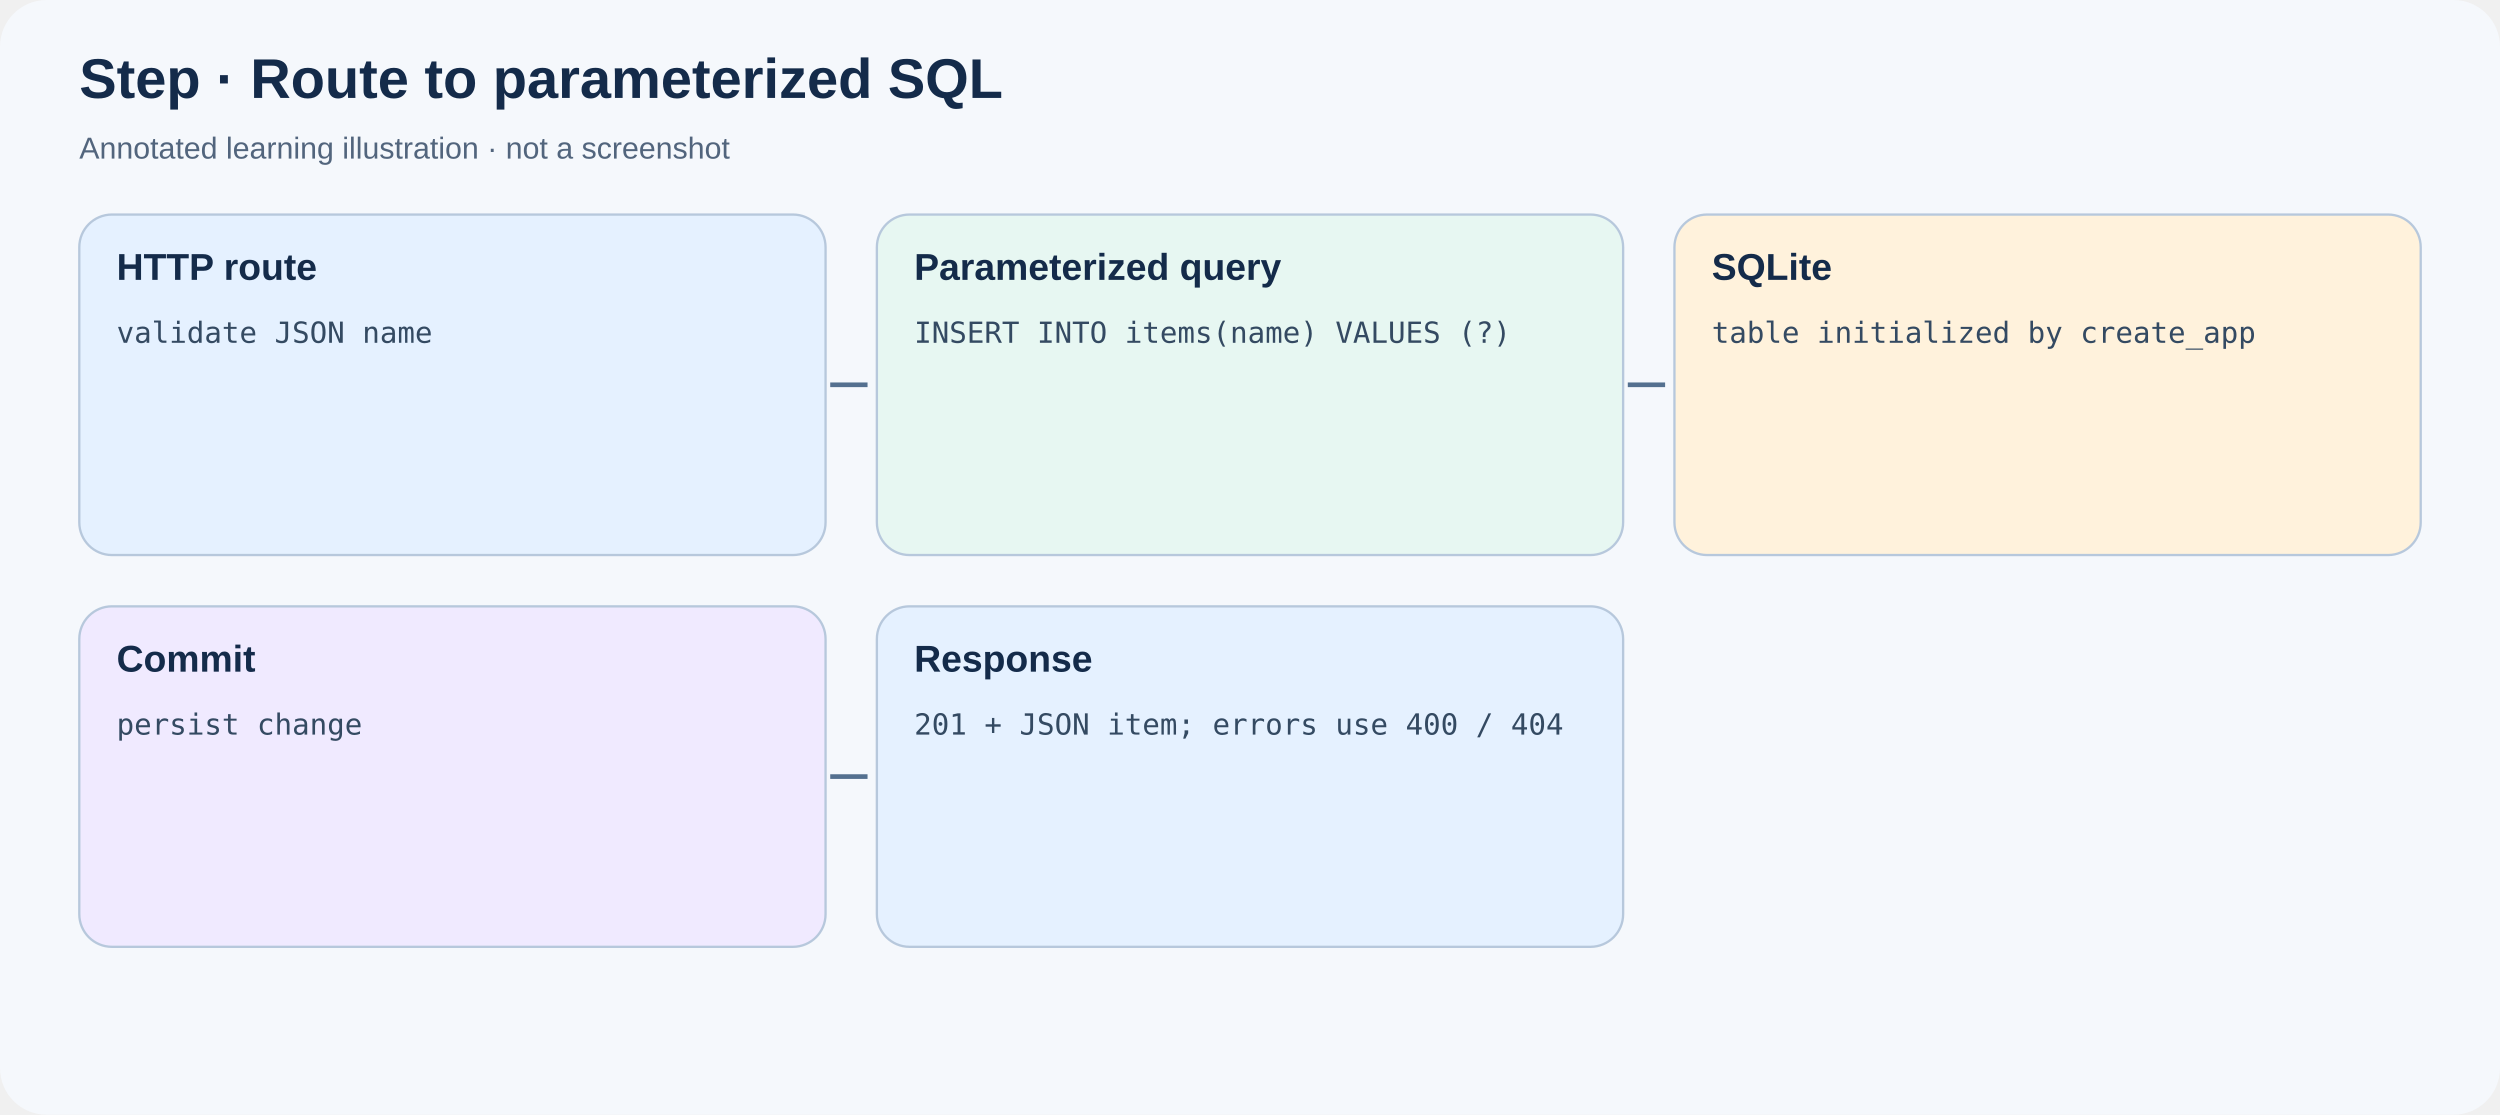
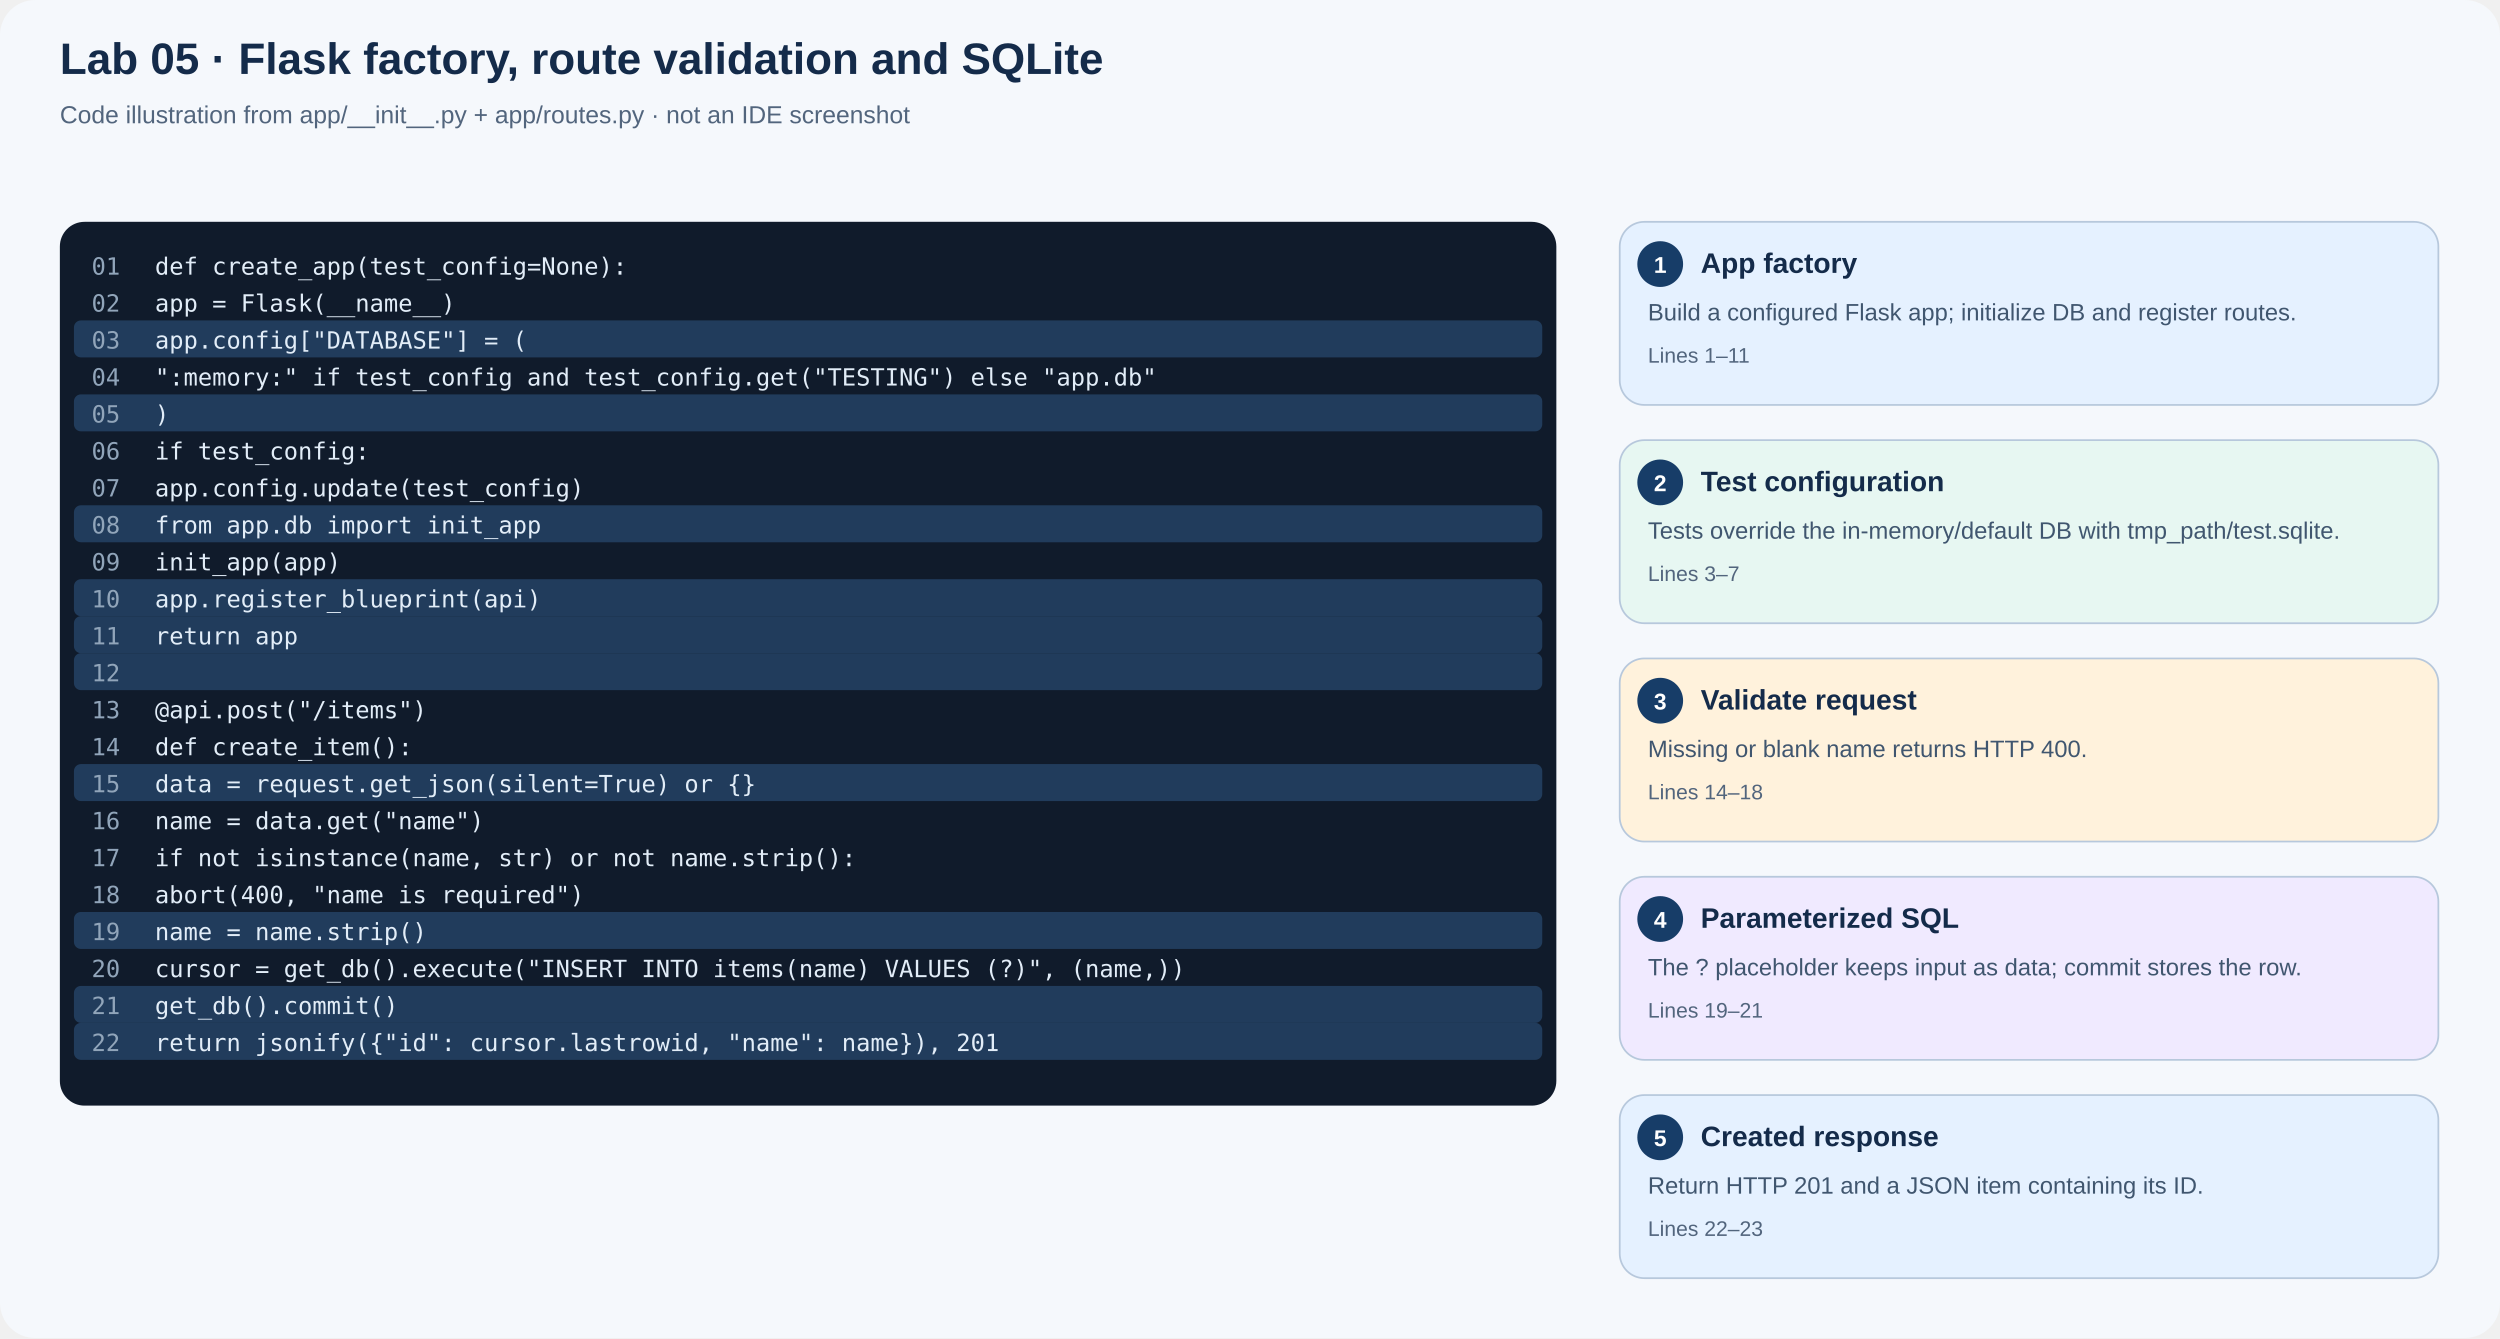
- <svg xmlns="http://www.w3.org/2000/svg" width="1072" height="478" viewBox="0 0 1072 478">
+ <svg xmlns="http://www.w3.org/2000/svg" width="1420" height="760" viewBox="0 0 1420 760">
  <rect width="100%" height="100%" rx="20" fill="#f5f8fc" />
-   <text x="34" y="42" font-family="Arial,sans-serif" font-size="24" font-weight="700" fill="#142b4a">Step · Route to parameterized SQL</text>
-   <text x="34" y="68" font-family="Arial,sans-serif" font-size="13" fill="#52657d">Annotated learning illustration · not a screenshot</text>
-   <rect x="34" y="92" width="320" height="146" rx="14" fill="#e5f1ff" stroke="#b7c8dc" />
-   <text x="50" y="120" font-family="Arial,sans-serif" font-size="16" font-weight="700" fill="#142b4a">HTTP route</text>
-   <text x="50" y="147" font-family="Menlo,Consolas,monospace" font-size="12.5" fill="#344a62">validate JSON name</text>
-   <path d="M356 165.0 L372 165.0" stroke="#54708f" stroke-width="2" />
-   <rect x="376" y="92" width="320" height="146" rx="14" fill="#e7f7f2" stroke="#b7c8dc" />
-   <text x="392" y="120" font-family="Arial,sans-serif" font-size="16" font-weight="700" fill="#142b4a">Parameterized query</text>
-   <text x="392" y="147" font-family="Menlo,Consolas,monospace" font-size="12.5" fill="#344a62">INSERT INTO items(name) VALUES (?)</text>
-   <path d="M698 165.0 L714 165.0" stroke="#54708f" stroke-width="2" />
-   <rect x="718" y="92" width="320" height="146" rx="14" fill="#fff2dc" stroke="#b7c8dc" />
-   <text x="734" y="120" font-family="Arial,sans-serif" font-size="16" font-weight="700" fill="#142b4a">SQLite</text>
-   <text x="734" y="147" font-family="Menlo,Consolas,monospace" font-size="12.5" fill="#344a62">table initialized by create_app</text>
-   <rect x="34" y="260" width="320" height="146" rx="14" fill="#f0eaff" stroke="#b7c8dc" />
-   <text x="50" y="288" font-family="Arial,sans-serif" font-size="16" font-weight="700" fill="#142b4a">Commit</text>
-   <text x="50" y="315" font-family="Menlo,Consolas,monospace" font-size="12.5" fill="#344a62">persist change</text>
-   <path d="M356 333.0 L372 333.0" stroke="#54708f" stroke-width="2" />
-   <rect x="376" y="260" width="320" height="146" rx="14" fill="#e5f1ff" stroke="#b7c8dc" />
-   <text x="392" y="288" font-family="Arial,sans-serif" font-size="16" font-weight="700" fill="#142b4a">Response</text>
-   <text x="392" y="315" font-family="Menlo,Consolas,monospace" font-size="12.5" fill="#344a62">201 + JSON item; errors use 400 / 404</text>
+   <text x="34" y="42" font-family="Arial,sans-serif" font-size="25" font-weight="700" fill="#142b4a">Lab 05 · Flask factory, route validation and SQLite</text>
+   <text x="34" y="70" font-family="Arial,sans-serif" font-size="14" fill="#52657d">Code illustration from app/__init__.py + app/routes.py · not an IDE screenshot</text>
+   <rect x="34" y="126" width="850" height="502" rx="14" fill="#101b2b" />
+   <text x="52" y="156" font-family="Menlo,Consolas,monospace" font-size="13.5" fill="#91a5ba">01</text>
+   <text x="88" y="156" font-family="Menlo,Consolas,monospace" font-size="13.5" fill="#e2edf8">def create_app(test_config=None):</text>
+   <text x="52" y="177" font-family="Menlo,Consolas,monospace" font-size="13.5" fill="#91a5ba">02</text>
+   <text x="88" y="177" font-family="Menlo,Consolas,monospace" font-size="13.5" fill="#e2edf8">    app = Flask(__name__)</text>
+   <rect x="42" y="182" width="834" height="21" rx="4" fill="#213c5c" />
+   <text x="52" y="198" font-family="Menlo,Consolas,monospace" font-size="13.5" fill="#91a5ba">03</text>
+   <text x="88" y="198" font-family="Menlo,Consolas,monospace" font-size="13.5" fill="#e2edf8">    app.config["DATABASE"] = (</text>
+   <text x="52" y="219" font-family="Menlo,Consolas,monospace" font-size="13.5" fill="#91a5ba">04</text>
+   <text x="88" y="219" font-family="Menlo,Consolas,monospace" font-size="13.5" fill="#e2edf8">        ":memory:" if test_config and test_config.get("TESTING") else "app.db"</text>
+   <rect x="42" y="224" width="834" height="21" rx="4" fill="#213c5c" />
+   <text x="52" y="240" font-family="Menlo,Consolas,monospace" font-size="13.5" fill="#91a5ba">05</text>
+   <text x="88" y="240" font-family="Menlo,Consolas,monospace" font-size="13.5" fill="#e2edf8">    )</text>
+   <text x="52" y="261" font-family="Menlo,Consolas,monospace" font-size="13.5" fill="#91a5ba">06</text>
+   <text x="88" y="261" font-family="Menlo,Consolas,monospace" font-size="13.5" fill="#e2edf8">    if test_config:</text>
+   <text x="52" y="282" font-family="Menlo,Consolas,monospace" font-size="13.5" fill="#91a5ba">07</text>
+   <text x="88" y="282" font-family="Menlo,Consolas,monospace" font-size="13.5" fill="#e2edf8">        app.config.update(test_config)</text>
+   <rect x="42" y="287" width="834" height="21" rx="4" fill="#213c5c" />
+   <text x="52" y="303" font-family="Menlo,Consolas,monospace" font-size="13.5" fill="#91a5ba">08</text>
+   <text x="88" y="303" font-family="Menlo,Consolas,monospace" font-size="13.5" fill="#e2edf8">    from app.db import init_app</text>
+   <text x="52" y="324" font-family="Menlo,Consolas,monospace" font-size="13.5" fill="#91a5ba">09</text>
+   <text x="88" y="324" font-family="Menlo,Consolas,monospace" font-size="13.5" fill="#e2edf8">    init_app(app)</text>
+   <rect x="42" y="329" width="834" height="21" rx="4" fill="#213c5c" />
+   <text x="52" y="345" font-family="Menlo,Consolas,monospace" font-size="13.5" fill="#91a5ba">10</text>
+   <text x="88" y="345" font-family="Menlo,Consolas,monospace" font-size="13.5" fill="#e2edf8">    app.register_blueprint(api)</text>
+   <rect x="42" y="350" width="834" height="21" rx="4" fill="#213c5c" />
+   <text x="52" y="366" font-family="Menlo,Consolas,monospace" font-size="13.5" fill="#91a5ba">11</text>
+   <text x="88" y="366" font-family="Menlo,Consolas,monospace" font-size="13.5" fill="#e2edf8">    return app</text>
+   <rect x="42" y="371" width="834" height="21" rx="4" fill="#213c5c" />
+   <text x="52" y="387" font-family="Menlo,Consolas,monospace" font-size="13.5" fill="#91a5ba">12</text>
+   <text x="88" y="387" font-family="Menlo,Consolas,monospace" font-size="13.5" fill="#e2edf8" />
+   <text x="52" y="408" font-family="Menlo,Consolas,monospace" font-size="13.5" fill="#91a5ba">13</text>
+   <text x="88" y="408" font-family="Menlo,Consolas,monospace" font-size="13.5" fill="#e2edf8">@api.post("/items")</text>
+   <text x="52" y="429" font-family="Menlo,Consolas,monospace" font-size="13.5" fill="#91a5ba">14</text>
+   <text x="88" y="429" font-family="Menlo,Consolas,monospace" font-size="13.5" fill="#e2edf8">def create_item():</text>
+   <rect x="42" y="434" width="834" height="21" rx="4" fill="#213c5c" />
+   <text x="52" y="450" font-family="Menlo,Consolas,monospace" font-size="13.5" fill="#91a5ba">15</text>
+   <text x="88" y="450" font-family="Menlo,Consolas,monospace" font-size="13.5" fill="#e2edf8">    data = request.get_json(silent=True) or {}</text>
+   <text x="52" y="471" font-family="Menlo,Consolas,monospace" font-size="13.5" fill="#91a5ba">16</text>
+   <text x="88" y="471" font-family="Menlo,Consolas,monospace" font-size="13.5" fill="#e2edf8">    name = data.get("name")</text>
+   <text x="52" y="492" font-family="Menlo,Consolas,monospace" font-size="13.5" fill="#91a5ba">17</text>
+   <text x="88" y="492" font-family="Menlo,Consolas,monospace" font-size="13.5" fill="#e2edf8">    if not isinstance(name, str) or not name.strip():</text>
+   <text x="52" y="513" font-family="Menlo,Consolas,monospace" font-size="13.5" fill="#91a5ba">18</text>
+   <text x="88" y="513" font-family="Menlo,Consolas,monospace" font-size="13.5" fill="#e2edf8">        abort(400, "name is required")</text>
+   <rect x="42" y="518" width="834" height="21" rx="4" fill="#213c5c" />
+   <text x="52" y="534" font-family="Menlo,Consolas,monospace" font-size="13.5" fill="#91a5ba">19</text>
+   <text x="88" y="534" font-family="Menlo,Consolas,monospace" font-size="13.5" fill="#e2edf8">    name = name.strip()</text>
+   <text x="52" y="555" font-family="Menlo,Consolas,monospace" font-size="13.5" fill="#91a5ba">20</text>
+   <text x="88" y="555" font-family="Menlo,Consolas,monospace" font-size="13.5" fill="#e2edf8">    cursor = get_db().execute("INSERT INTO items(name) VALUES (?)", (name,))</text>
+   <rect x="42" y="560" width="834" height="21" rx="4" fill="#213c5c" />
+   <text x="52" y="576" font-family="Menlo,Consolas,monospace" font-size="13.5" fill="#91a5ba">21</text>
+   <text x="88" y="576" font-family="Menlo,Consolas,monospace" font-size="13.5" fill="#e2edf8">    get_db().commit()</text>
+   <rect x="42" y="581" width="834" height="21" rx="4" fill="#213c5c" />
+   <text x="52" y="597" font-family="Menlo,Consolas,monospace" font-size="13.5" fill="#91a5ba">22</text>
+   <text x="88" y="597" font-family="Menlo,Consolas,monospace" font-size="13.5" fill="#e2edf8">    return jsonify({"id": cursor.lastrowid, "name": name}), 201</text>
+   <rect x="920" y="126" width="465" height="104" rx="14" fill="#e5f1ff" stroke="#b7c8dc" />
+   <circle cx="943" cy="150" r="13" fill="#173d68" />
+   <text x="943" y="155" text-anchor="middle" font-family="Arial,sans-serif" font-size="13" font-weight="700" fill="white">1</text>
+   <text x="966" y="155" font-family="Arial,sans-serif" font-size="16" font-weight="700" fill="#142b4a">App factory</text>
+   <text x="936" y="182" font-family="Arial,sans-serif" font-size="13.5" fill="#40566f">Build a configured Flask app; initialize DB and register routes.</text>
+   <text x="936" y="206" font-family="Arial,sans-serif" font-size="12" fill="#52657d">Lines 1–11</text>
+   <rect x="920" y="250" width="465" height="104" rx="14" fill="#e7f7f2" stroke="#b7c8dc" />
+   <circle cx="943" cy="274" r="13" fill="#173d68" />
+   <text x="943" y="279" text-anchor="middle" font-family="Arial,sans-serif" font-size="13" font-weight="700" fill="white">2</text>
+   <text x="966" y="279" font-family="Arial,sans-serif" font-size="16" font-weight="700" fill="#142b4a">Test configuration</text>
+   <text x="936" y="306" font-family="Arial,sans-serif" font-size="13.5" fill="#40566f">Tests override the in-memory/default DB with tmp_path/test.sqlite.</text>
+   <text x="936" y="330" font-family="Arial,sans-serif" font-size="12" fill="#52657d">Lines 3–7</text>
+   <rect x="920" y="374" width="465" height="104" rx="14" fill="#fff2dc" stroke="#b7c8dc" />
+   <circle cx="943" cy="398" r="13" fill="#173d68" />
+   <text x="943" y="403" text-anchor="middle" font-family="Arial,sans-serif" font-size="13" font-weight="700" fill="white">3</text>
+   <text x="966" y="403" font-family="Arial,sans-serif" font-size="16" font-weight="700" fill="#142b4a">Validate request</text>
+   <text x="936" y="430" font-family="Arial,sans-serif" font-size="13.5" fill="#40566f">Missing or blank name returns HTTP 400.</text>
+   <text x="936" y="454" font-family="Arial,sans-serif" font-size="12" fill="#52657d">Lines 14–18</text>
+   <rect x="920" y="498" width="465" height="104" rx="14" fill="#f0eaff" stroke="#b7c8dc" />
+   <circle cx="943" cy="522" r="13" fill="#173d68" />
+   <text x="943" y="527" text-anchor="middle" font-family="Arial,sans-serif" font-size="13" font-weight="700" fill="white">4</text>
+   <text x="966" y="527" font-family="Arial,sans-serif" font-size="16" font-weight="700" fill="#142b4a">Parameterized SQL</text>
+   <text x="936" y="554" font-family="Arial,sans-serif" font-size="13.5" fill="#40566f">The ? placeholder keeps input as data; commit stores the row.</text>
+   <text x="936" y="578" font-family="Arial,sans-serif" font-size="12" fill="#52657d">Lines 19–21</text>
+   <rect x="920" y="622" width="465" height="104" rx="14" fill="#e5f1ff" stroke="#b7c8dc" />
+   <circle cx="943" cy="646" r="13" fill="#173d68" />
+   <text x="943" y="651" text-anchor="middle" font-family="Arial,sans-serif" font-size="13" font-weight="700" fill="white">5</text>
+   <text x="966" y="651" font-family="Arial,sans-serif" font-size="16" font-weight="700" fill="#142b4a">Created response</text>
+   <text x="936" y="678" font-family="Arial,sans-serif" font-size="13.5" fill="#40566f">Return HTTP 201 and a JSON item containing its ID.</text>
+   <text x="936" y="702" font-family="Arial,sans-serif" font-size="12" fill="#52657d">Lines 22–23</text>
</svg>
